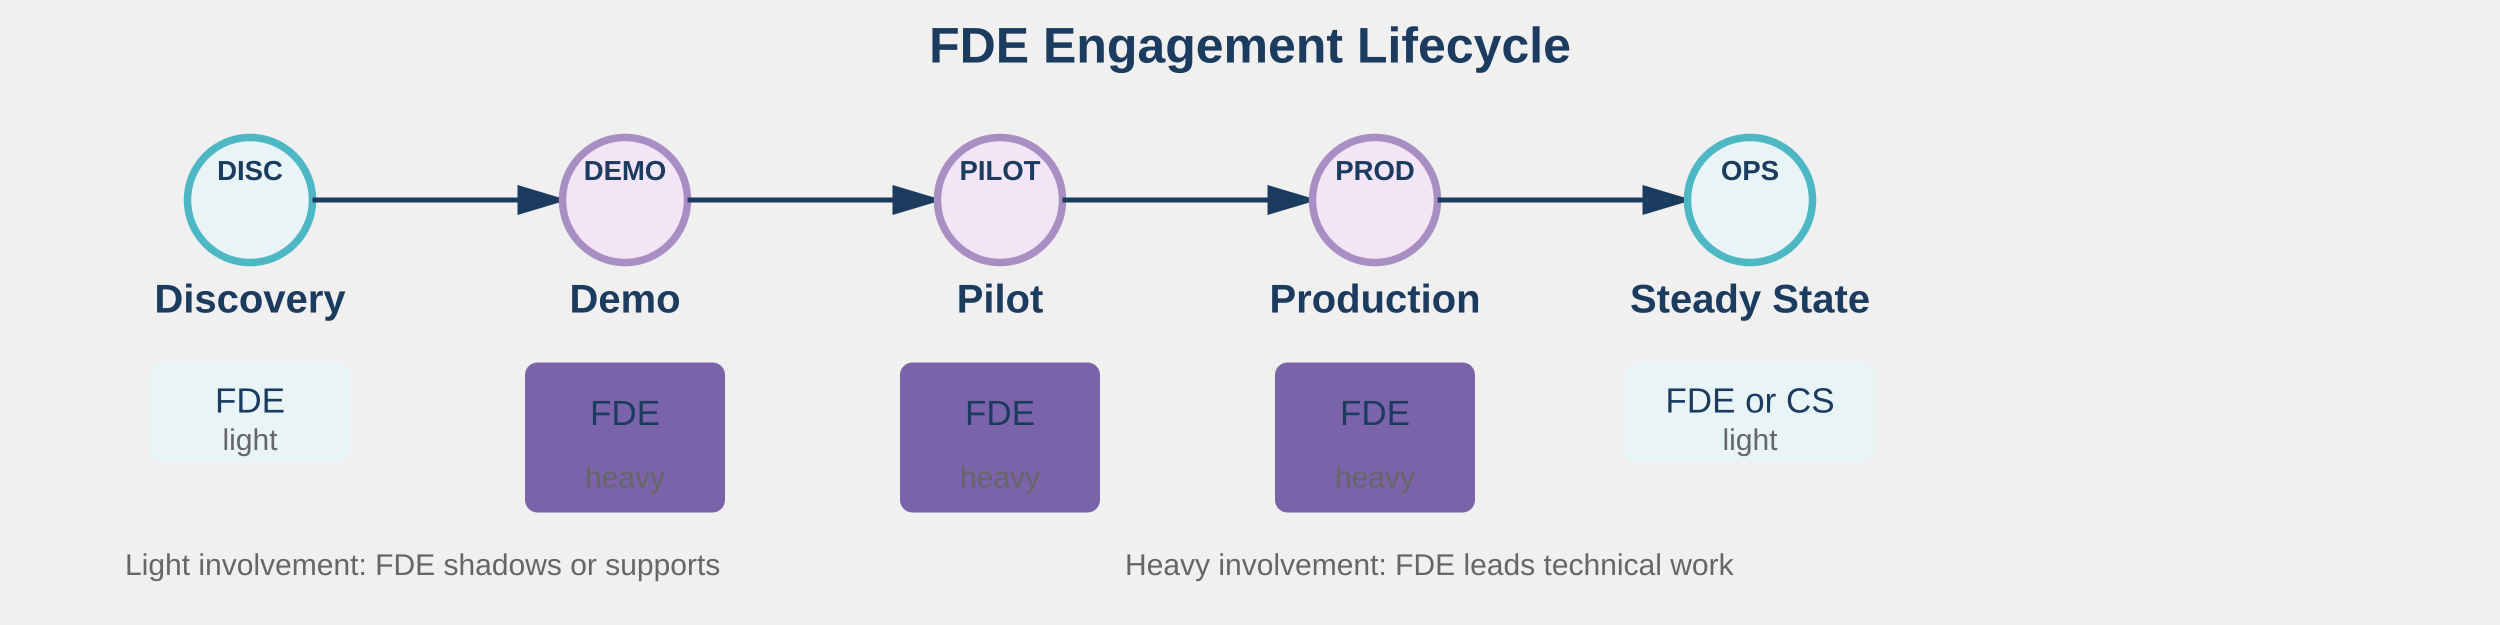
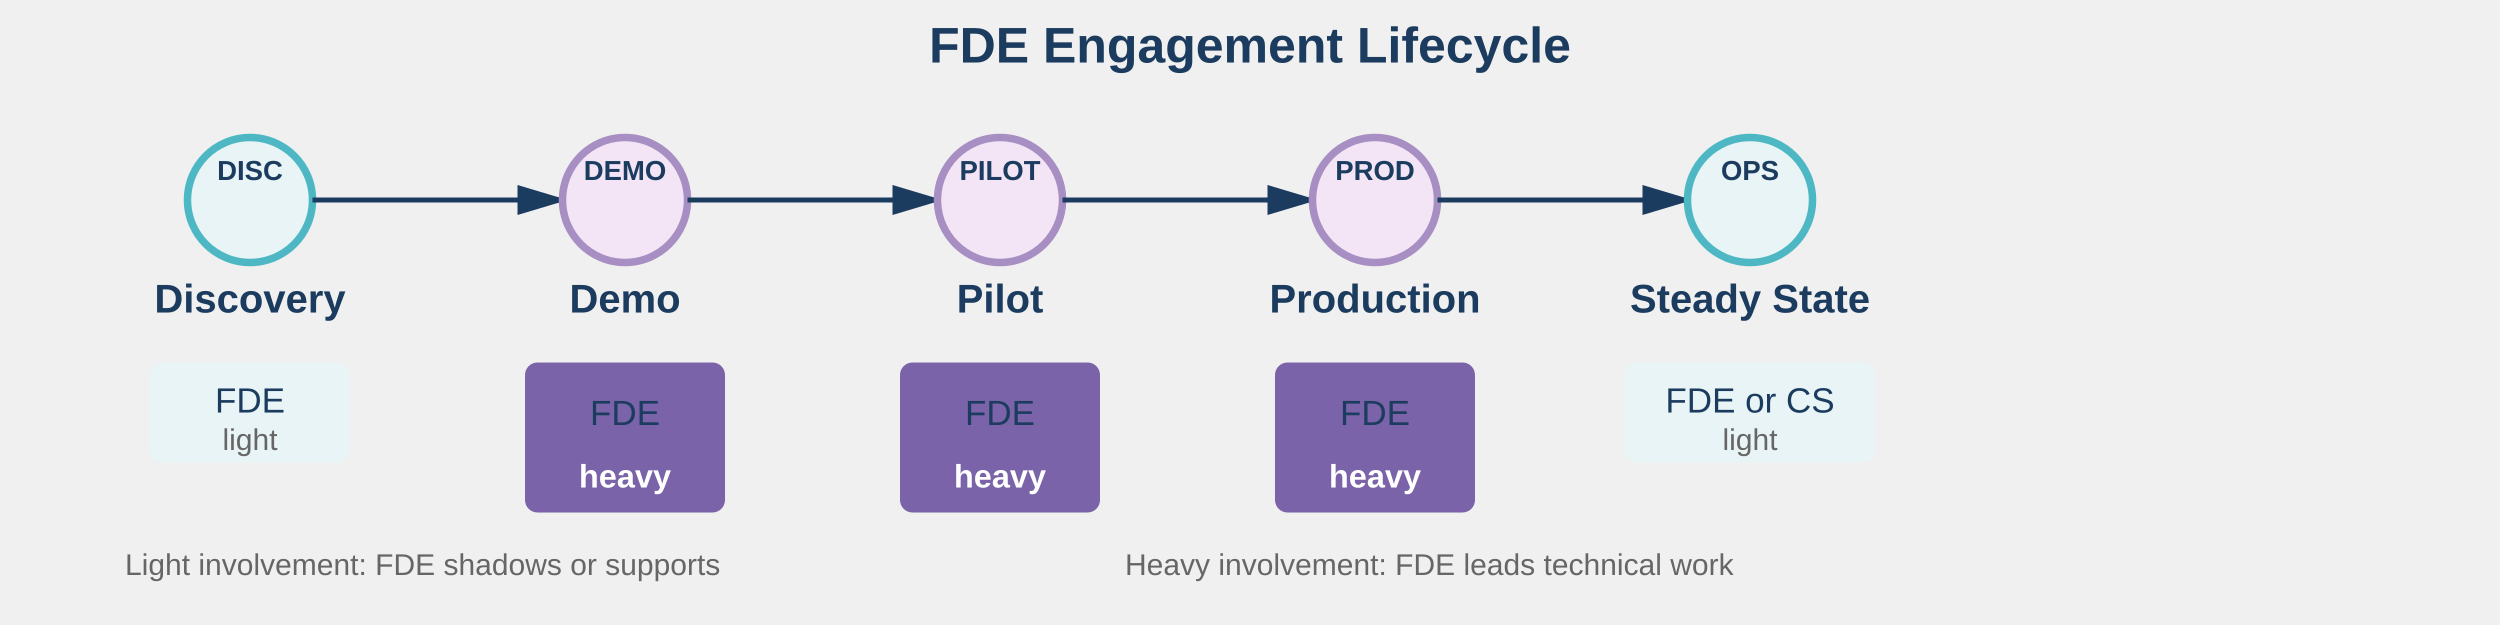
<svg xmlns="http://www.w3.org/2000/svg" width="1000" height="250">
  <defs>
    <style>
      .stage-name { font-family: Arial, sans-serif; font-size: 16px; font-weight: bold; fill: #1B3B5F; }
      .involvement-text { font-family: Arial, sans-serif; font-size: 14px; fill: #1B3B5F; }
      .involvement-label { font-family: Arial, sans-serif; font-size: 12px; fill: #666666; }
+       .involvement-label-heavy { font-family: Arial, sans-serif; font-size: 13px; font-weight: bold; fill: #FFFFFF; }
      .icon { font-size: 11px; font-weight: bold; font-family: Arial, sans-serif; fill: #1B3B5F; }
    </style>
    <marker id="arrowhead" markerWidth="10" markerHeight="10" refX="9" refY="3" orient="auto">
      <polygon points="0 0, 10 3, 0 6" fill="#1B3B5F" />
    </marker>
  </defs>
  <text x="500" y="25" style="font-family: Arial; font-size: 20px; font-weight: bold; fill: #1B3B5F;" text-anchor="middle">FDE Engagement Lifecycle</text>
  <circle cx="100" cy="80" r="25" fill="#E8F4F5" stroke="#4DB8C4" stroke-width="3" />
  <text x="100" y="72" class="icon" text-anchor="middle">DISC</text>
  <text x="100" y="125" class="stage-name" text-anchor="middle">Discovery</text>
  <rect x="60" y="145" width="80" height="40" rx="5" fill="#E8F4F5" />
  <text x="100" y="165" class="involvement-text" text-anchor="middle">FDE</text>
  <text x="100" y="180" class="involvement-label" text-anchor="middle">light</text>
  <line x1="125" y1="80" x2="225" y2="80" stroke="#1B3B5F" stroke-width="2" marker-end="url(#arrowhead)" />
  <circle cx="250" cy="80" r="25" fill="#F3E5F5" stroke="#A78EC3" stroke-width="3" />
  <text x="250" y="72" class="icon" text-anchor="middle">DEMO</text>
  <text x="250" y="125" class="stage-name" text-anchor="middle">Demo</text>
  <rect x="210" y="145" width="80" height="60" rx="5" fill="#7A63A8" />
  <text x="250" y="170" class="involvement-text" text-anchor="middle" fill="#FFFFFF">FDE</text>
-   <text x="250" y="195" class="involvement-label" text-anchor="middle" fill="#FFFFFF">heavy</text>
+   <text x="250" y="195" class="involvement-label-heavy" text-anchor="middle">heavy</text>
  <line x1="275" y1="80" x2="375" y2="80" stroke="#1B3B5F" stroke-width="2" marker-end="url(#arrowhead)" />
  <circle cx="400" cy="80" r="25" fill="#F3E5F5" stroke="#A78EC3" stroke-width="3" />
  <text x="400" y="72" class="icon" text-anchor="middle">PILOT</text>
  <text x="400" y="125" class="stage-name" text-anchor="middle">Pilot</text>
  <rect x="360" y="145" width="80" height="60" rx="5" fill="#7A63A8" />
  <text x="400" y="170" class="involvement-text" text-anchor="middle" fill="#FFFFFF">FDE</text>
-   <text x="400" y="195" class="involvement-label" text-anchor="middle" fill="#FFFFFF">heavy</text>
+   <text x="400" y="195" class="involvement-label-heavy" text-anchor="middle">heavy</text>
  <line x1="425" y1="80" x2="525" y2="80" stroke="#1B3B5F" stroke-width="2" marker-end="url(#arrowhead)" />
  <circle cx="550" cy="80" r="25" fill="#F3E5F5" stroke="#A78EC3" stroke-width="3" />
  <text x="550" y="72" class="icon" text-anchor="middle">PROD</text>
  <text x="550" y="125" class="stage-name" text-anchor="middle">Production</text>
  <rect x="510" y="145" width="80" height="60" rx="5" fill="#7A63A8" />
  <text x="550" y="170" class="involvement-text" text-anchor="middle" fill="#FFFFFF">FDE</text>
-   <text x="550" y="195" class="involvement-label" text-anchor="middle" fill="#FFFFFF">heavy</text>
+   <text x="550" y="195" class="involvement-label-heavy" text-anchor="middle">heavy</text>
  <line x1="575" y1="80" x2="675" y2="80" stroke="#1B3B5F" stroke-width="2" marker-end="url(#arrowhead)" />
  <circle cx="700" cy="80" r="25" fill="#E8F4F5" stroke="#4DB8C4" stroke-width="3" />
  <text x="700" y="72" class="icon" text-anchor="middle">OPS</text>
  <text x="700" y="125" class="stage-name" text-anchor="middle">Steady State</text>
  <rect x="650" y="145" width="100" height="40" rx="5" fill="#E8F4F5" />
  <text x="700" y="165" class="involvement-text" text-anchor="middle">FDE or CS</text>
  <text x="700" y="180" class="involvement-label" text-anchor="middle">light</text>
  <text x="50" y="230" style="font-family: Arial; font-size: 12px; fill: #666666;">Light involvement: FDE shadows or supports</text>
  <text x="450" y="230" style="font-family: Arial; font-size: 12px; fill: #666666;">Heavy involvement: FDE leads technical work</text>
</svg>
